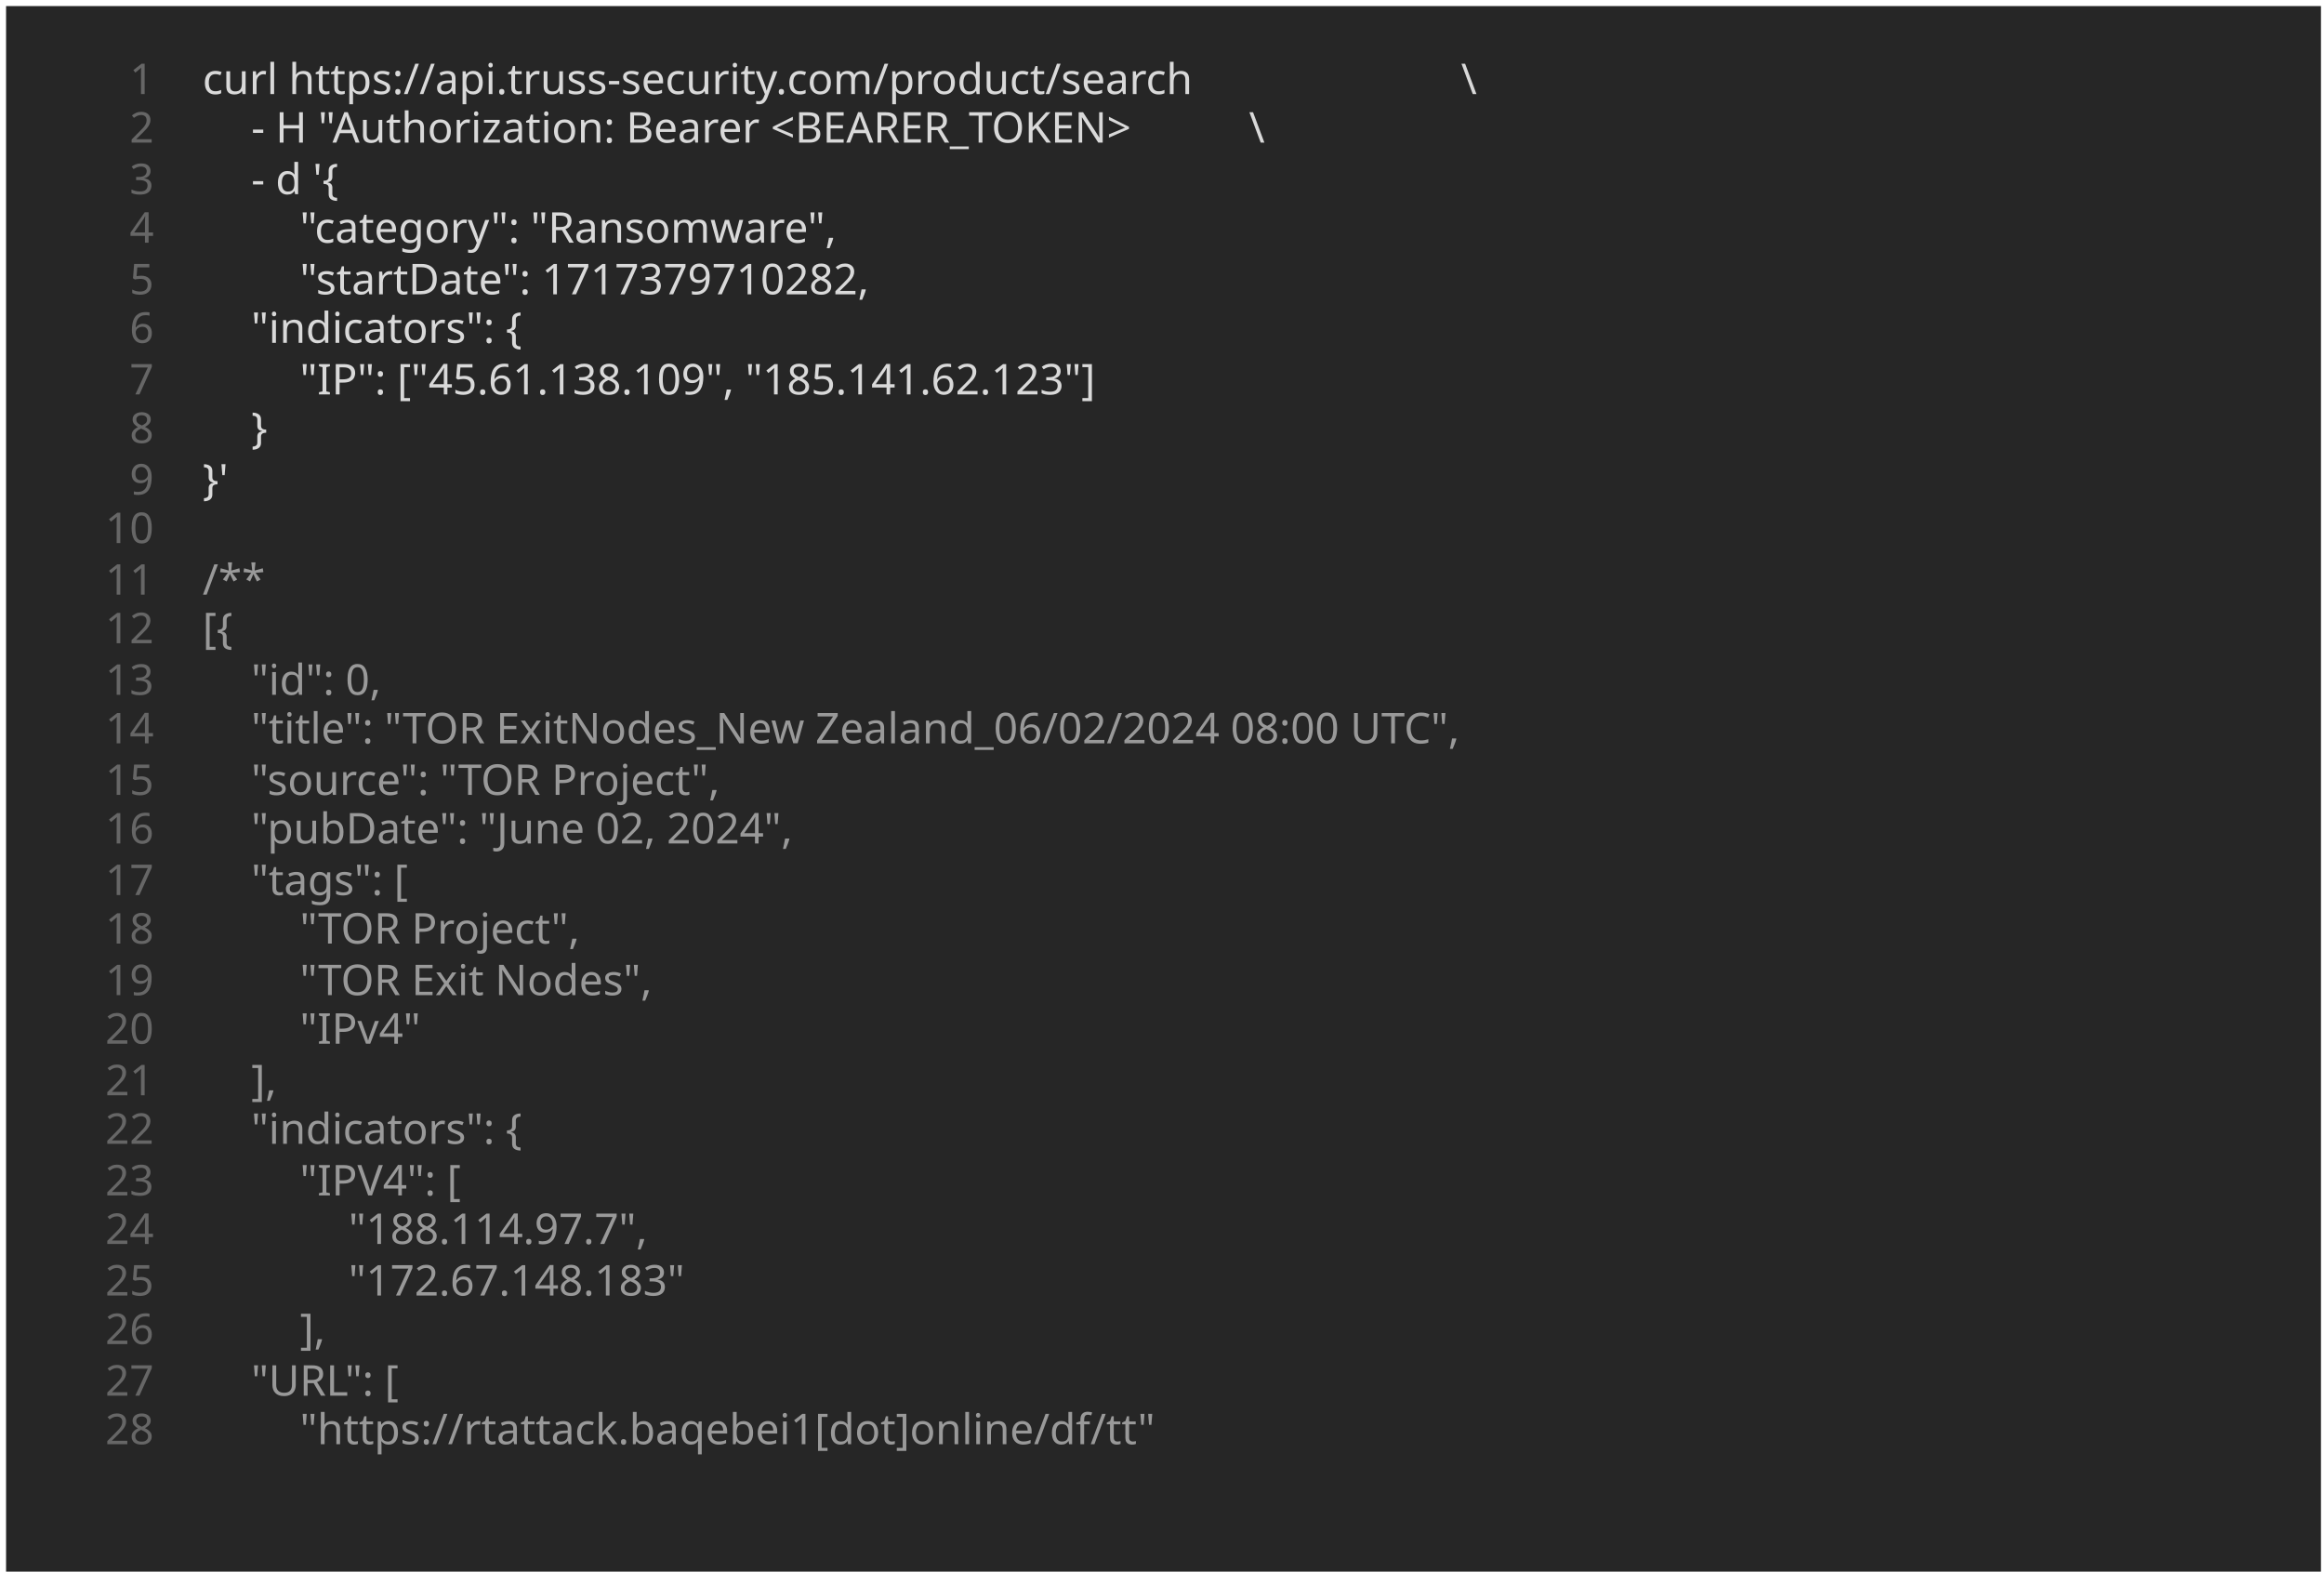
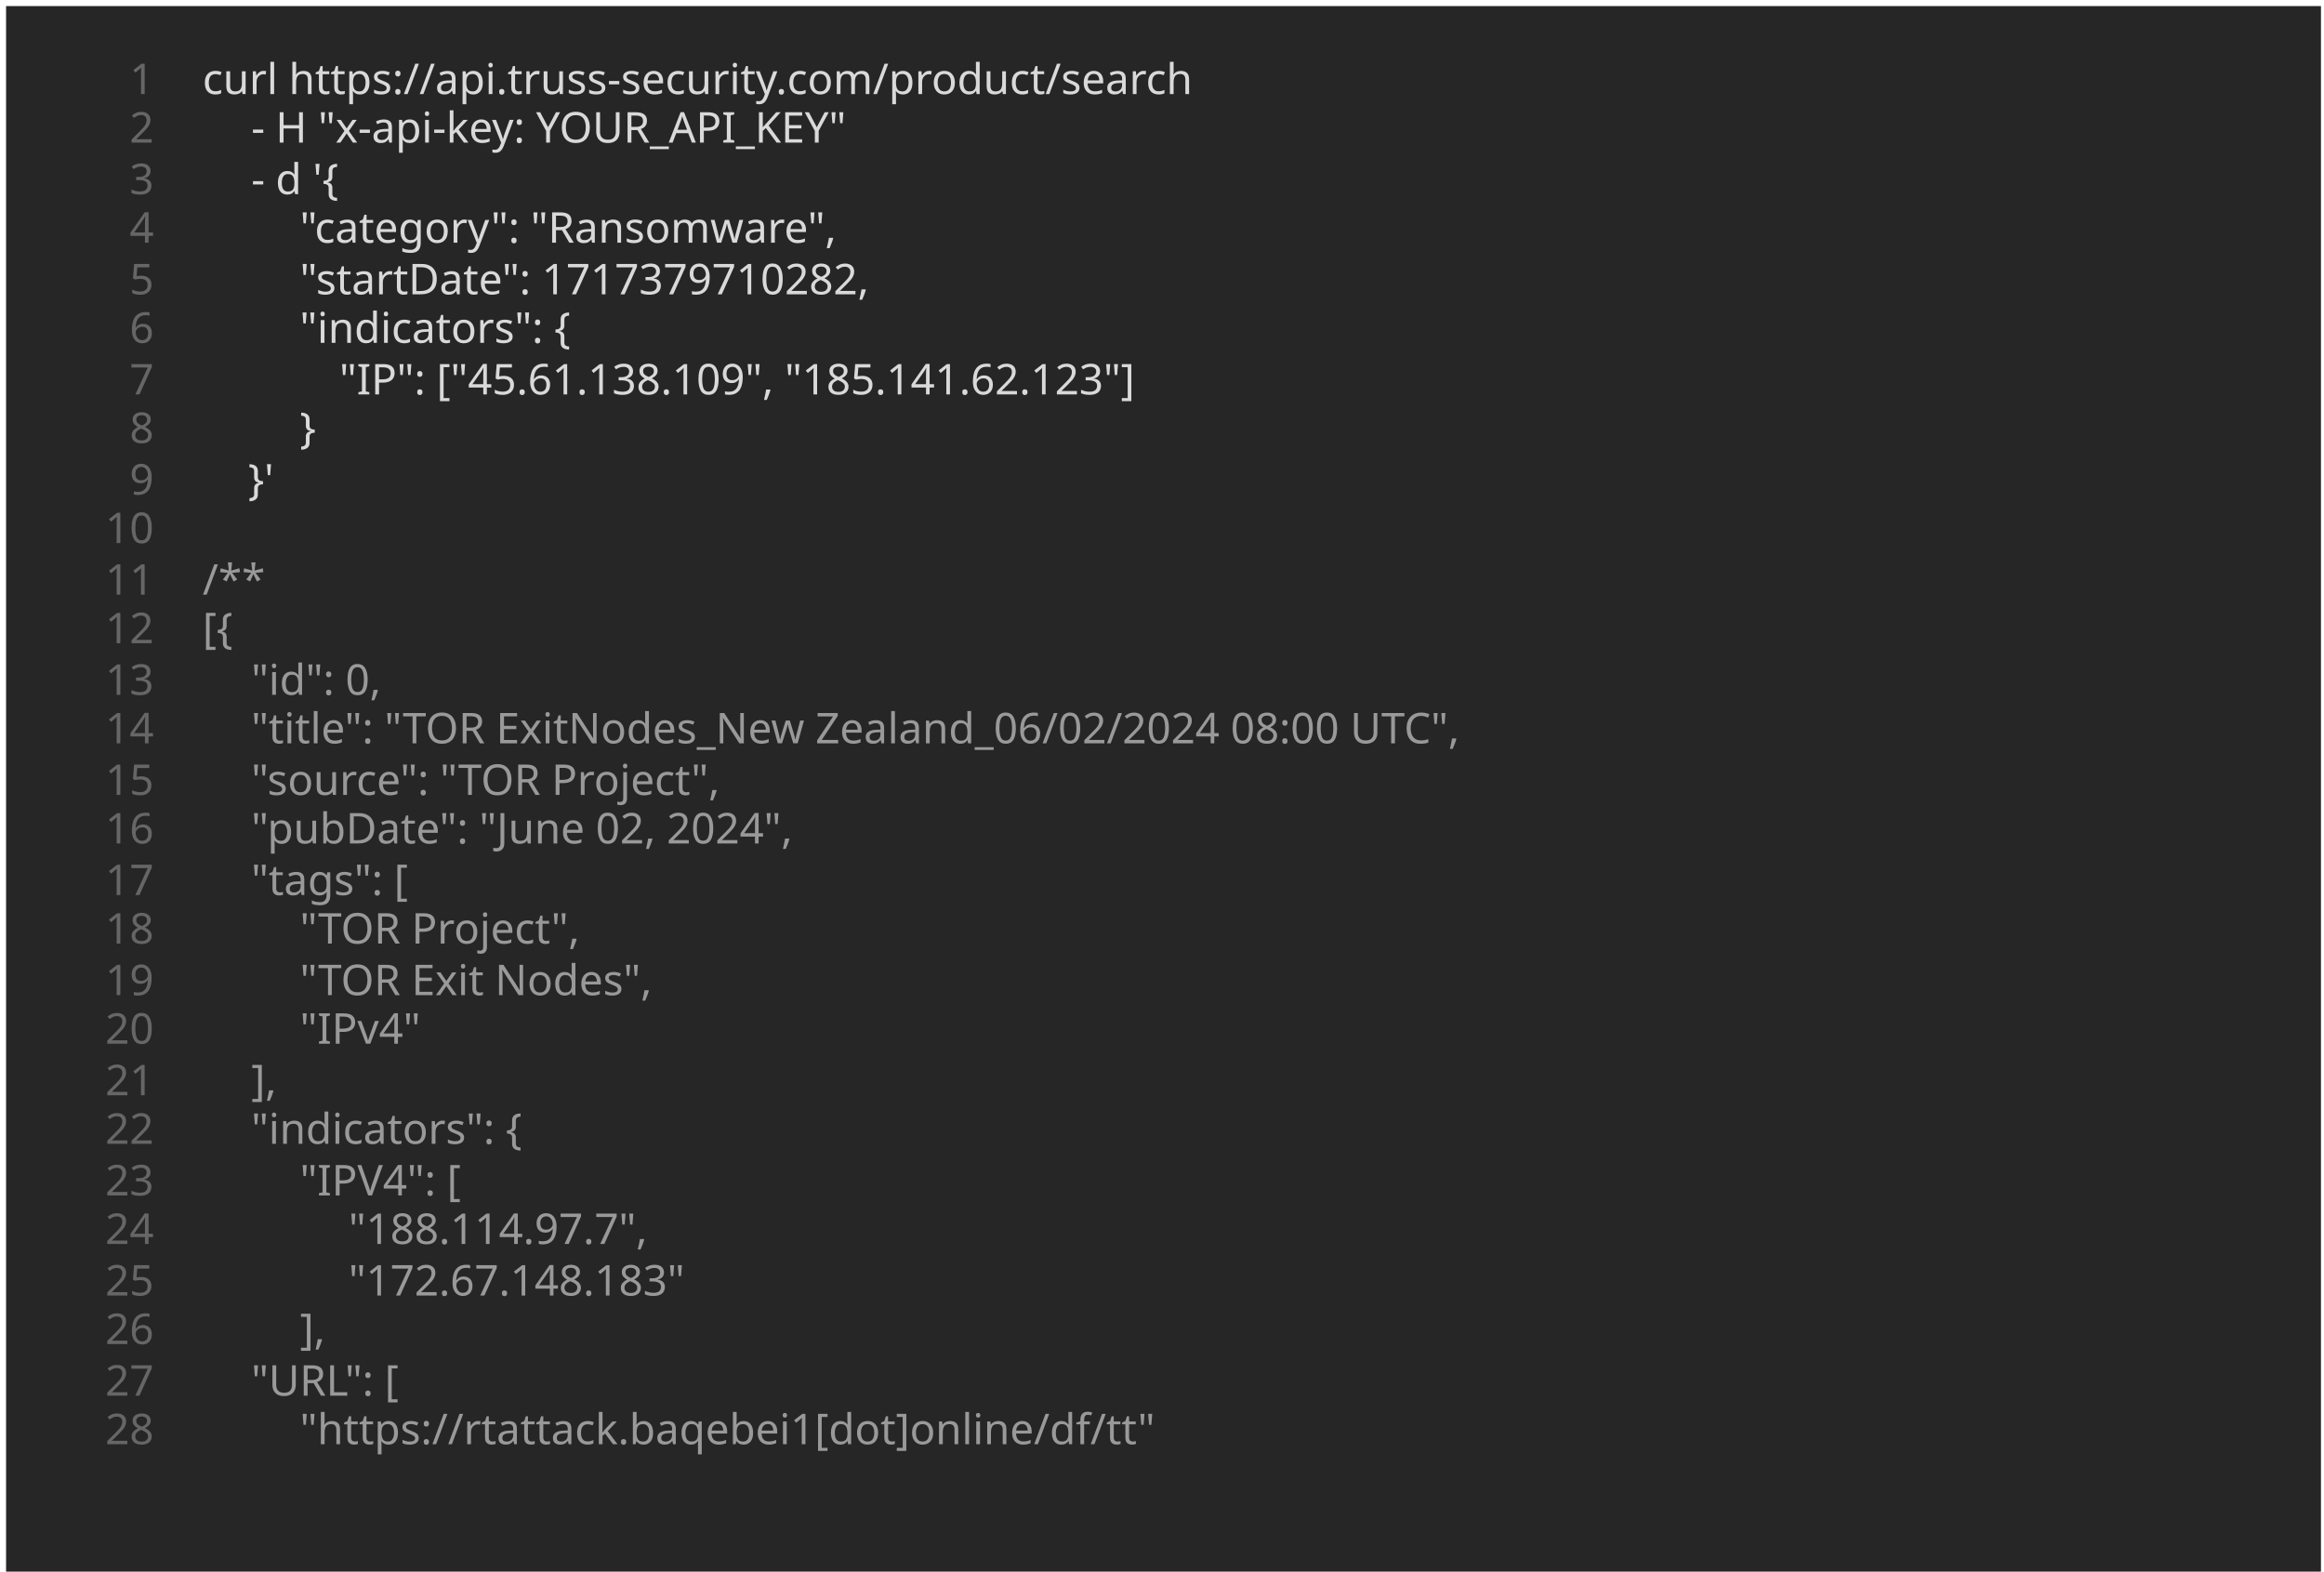
<svg xmlns="http://www.w3.org/2000/svg" width="766" height="518" xml:space="preserve" overflow="hidden">
  <g transform="translate(-389 -316)">
    <g>
      <rect x="391" y="318" width="763" height="516" fill="#262626" fill-opacity="1" />
      <text fill="#666666" fill-opacity="1" font-family="Roboto Mono,Roboto Mono_MSFontService,sans-serif" font-style="normal" font-variant="normal" font-weight="400" font-stretch="normal" font-size="14" text-anchor="start" direction="ltr" writing-mode="lr-tb" unicode-bidi="normal" text-decoration="none" transform="matrix(1 0 0 1 431.71 347)">1</text>
      <text fill="#D9D9D9" fill-opacity="1" font-family="Roboto Mono,Roboto Mono_MSFontService,sans-serif" font-style="normal" font-variant="normal" font-weight="400" font-stretch="normal" font-size="14" text-anchor="start" direction="ltr" writing-mode="lr-tb" unicode-bidi="normal" text-decoration="none" transform="matrix(1 0 0 1 455.773 347)">curl https://api.truss-security.com/product/search</text>
-       <text fill="#D9D9D9" fill-opacity="1" font-family="Roboto Mono,Roboto Mono_MSFontService,sans-serif" font-style="normal" font-variant="normal" font-weight="400" font-stretch="normal" font-size="14" text-anchor="start" direction="ltr" writing-mode="lr-tb" unicode-bidi="normal" text-decoration="none" transform="matrix(1 0 0 1 870.564 347)">\</text>
      <text fill="#666666" fill-opacity="1" font-family="Roboto Mono,Roboto Mono_MSFontService,sans-serif" font-style="normal" font-variant="normal" font-weight="400" font-stretch="normal" font-size="14" text-anchor="start" direction="ltr" writing-mode="lr-tb" unicode-bidi="normal" text-decoration="none" transform="matrix(1 0 0 1 431.71 363)">2</text>
      <text fill="#D9D9D9" fill-opacity="1" font-family="Roboto Mono,Roboto Mono_MSFontService,sans-serif" font-style="normal" font-variant="normal" font-weight="400" font-stretch="normal" font-size="14" text-anchor="start" direction="ltr" writing-mode="lr-tb" unicode-bidi="normal" text-decoration="none" transform="matrix(1 0 0 1 471.814 363)">-</text>
-       <text fill="#D9D9D9" fill-opacity="1" font-family="Roboto Mono,Roboto Mono_MSFontService,sans-serif" font-style="normal" font-variant="normal" font-weight="400" font-stretch="normal" font-size="14" text-anchor="start" direction="ltr" writing-mode="lr-tb" unicode-bidi="normal" text-decoration="none" transform="matrix(1 0 0 1 479.835 363)">H "Authorization: Bearer &lt;BEARER_TOKEN&gt; </text>
-       <text fill="#D9D9D9" fill-opacity="1" font-family="Roboto Mono,Roboto Mono_MSFontService,sans-serif" font-style="normal" font-variant="normal" font-weight="400" font-stretch="normal" font-size="14" text-anchor="start" direction="ltr" writing-mode="lr-tb" unicode-bidi="normal" text-decoration="none" transform="matrix(1 0 0 1 800.669 363)">\</text>
+       <text fill="#D9D9D9" fill-opacity="1" font-family="Roboto Mono,Roboto Mono_MSFontService,sans-serif" font-style="normal" font-variant="normal" font-weight="400" font-stretch="normal" font-size="14" text-anchor="start" direction="ltr" writing-mode="lr-tb" unicode-bidi="normal" text-decoration="none" transform="matrix(1 0 0 1 479.835 363)">H "x-api-key: YOUR_API_KEY" </text>
      <text fill="#666666" fill-opacity="1" font-family="Roboto Mono,Roboto Mono_MSFontService,sans-serif" font-style="normal" font-variant="normal" font-weight="400" font-stretch="normal" font-size="14" text-anchor="start" direction="ltr" writing-mode="lr-tb" unicode-bidi="normal" text-decoration="none" transform="matrix(1 0 0 1 431.71 380)">3</text>
      <text fill="#D9D9D9" fill-opacity="1" font-family="Roboto Mono,Roboto Mono_MSFontService,sans-serif" font-style="normal" font-variant="normal" font-weight="400" font-stretch="normal" font-size="14" text-anchor="start" direction="ltr" writing-mode="lr-tb" unicode-bidi="normal" text-decoration="none" transform="matrix(1 0 0 1 471.814 380)">-</text>
      <text fill="#D9D9D9" fill-opacity="1" font-family="Roboto Mono,Roboto Mono_MSFontService,sans-serif" font-style="normal" font-variant="normal" font-weight="400" font-stretch="normal" font-size="14" text-anchor="start" direction="ltr" writing-mode="lr-tb" unicode-bidi="normal" text-decoration="none" transform="matrix(1 0 0 1 479.835 380)">d '{</text>
      <text fill="#666666" fill-opacity="1" font-family="Roboto Mono,Roboto Mono_MSFontService,sans-serif" font-style="normal" font-variant="normal" font-weight="400" font-stretch="normal" font-size="14" text-anchor="start" direction="ltr" writing-mode="lr-tb" unicode-bidi="normal" text-decoration="none" transform="matrix(1 0 0 1 431.71 396)">4</text>
      <text fill="#D9D9D9" fill-opacity="1" font-family="Roboto Mono,Roboto Mono_MSFontService,sans-serif" font-style="normal" font-variant="normal" font-weight="400" font-stretch="normal" font-size="14" text-anchor="start" direction="ltr" writing-mode="lr-tb" unicode-bidi="normal" text-decoration="none" transform="matrix(1 0 0 1 487.856 396)">"category": "Ransomware",</text>
      <text fill="#666666" fill-opacity="1" font-family="Roboto Mono,Roboto Mono_MSFontService,sans-serif" font-style="normal" font-variant="normal" font-weight="400" font-stretch="normal" font-size="14" text-anchor="start" direction="ltr" writing-mode="lr-tb" unicode-bidi="normal" text-decoration="none" transform="matrix(1 0 0 1 431.71 413)">5</text>
      <text fill="#D9D9D9" fill-opacity="1" font-family="Roboto Mono,Roboto Mono_MSFontService,sans-serif" font-style="normal" font-variant="normal" font-weight="400" font-stretch="normal" font-size="14" text-anchor="start" direction="ltr" writing-mode="lr-tb" unicode-bidi="normal" text-decoration="none" transform="matrix(1 0 0 1 487.856 413)">"startDate": 1717379710282,</text>
      <text fill="#666666" fill-opacity="1" font-family="Roboto Mono,Roboto Mono_MSFontService,sans-serif" font-style="normal" font-variant="normal" font-weight="400" font-stretch="normal" font-size="14" text-anchor="start" direction="ltr" writing-mode="lr-tb" unicode-bidi="normal" text-decoration="none" transform="matrix(1 0 0 1 431.71 429)">6</text>
-       <text fill="#D9D9D9" fill-opacity="1" font-family="Roboto Mono,Roboto Mono_MSFontService,sans-serif" font-style="normal" font-variant="normal" font-weight="400" font-stretch="normal" font-size="14" text-anchor="start" direction="ltr" writing-mode="lr-tb" unicode-bidi="normal" text-decoration="none" transform="matrix(1 0 0 1 471.814 429)">"indicators": {</text>
+       <text fill="#D9D9D9" fill-opacity="1" font-family="Roboto Mono,Roboto Mono_MSFontService,sans-serif" font-style="normal" font-variant="normal" font-weight="400" font-stretch="normal" font-size="14" text-anchor="start" direction="ltr" writing-mode="lr-tb" unicode-bidi="normal" text-decoration="none" transform="matrix(1 0 0 1 487.814 429)">"indicators": {</text>
      <text fill="#666666" fill-opacity="1" font-family="Roboto Mono,Roboto Mono_MSFontService,sans-serif" font-style="normal" font-variant="normal" font-weight="400" font-stretch="normal" font-size="14" text-anchor="start" direction="ltr" writing-mode="lr-tb" unicode-bidi="normal" text-decoration="none" transform="matrix(1 0 0 1 431.71 446)">7</text>
-       <text fill="#D9D9D9" fill-opacity="1" font-family="Roboto Mono,Roboto Mono_MSFontService,sans-serif" font-style="normal" font-variant="normal" font-weight="400" font-stretch="normal" font-size="14" text-anchor="start" direction="ltr" writing-mode="lr-tb" unicode-bidi="normal" text-decoration="none" transform="matrix(1 0 0 1 487.856 446)">"IP": ["45.61.138.109", "185.141.62.123"]</text>
+       <text fill="#D9D9D9" fill-opacity="1" font-family="Roboto Mono,Roboto Mono_MSFontService,sans-serif" font-style="normal" font-variant="normal" font-weight="400" font-stretch="normal" font-size="14" text-anchor="start" direction="ltr" writing-mode="lr-tb" unicode-bidi="normal" text-decoration="none" transform="matrix(1 0 0 1 500.856 446)">"IP": ["45.61.138.109", "185.141.62.123"]</text>
      <text fill="#666666" fill-opacity="1" font-family="Roboto Mono,Roboto Mono_MSFontService,sans-serif" font-style="normal" font-variant="normal" font-weight="400" font-stretch="normal" font-size="14" text-anchor="start" direction="ltr" writing-mode="lr-tb" unicode-bidi="normal" text-decoration="none" transform="matrix(1 0 0 1 431.71 462)">8</text>
-       <text fill="#D9D9D9" fill-opacity="1" font-family="Roboto Mono,Roboto Mono_MSFontService,sans-serif" font-style="normal" font-variant="normal" font-weight="400" font-stretch="normal" font-size="14" text-anchor="start" direction="ltr" writing-mode="lr-tb" unicode-bidi="normal" text-decoration="none" transform="matrix(1 0 0 1 471.814 462)">}</text>
+       <text fill="#D9D9D9" fill-opacity="1" font-family="Roboto Mono,Roboto Mono_MSFontService,sans-serif" font-style="normal" font-variant="normal" font-weight="400" font-stretch="normal" font-size="14" text-anchor="start" direction="ltr" writing-mode="lr-tb" unicode-bidi="normal" text-decoration="none" transform="matrix(1 0 0 1 487.814 462)">}</text>
      <text fill="#666666" fill-opacity="1" font-family="Roboto Mono,Roboto Mono_MSFontService,sans-serif" font-style="normal" font-variant="normal" font-weight="400" font-stretch="normal" font-size="14" text-anchor="start" direction="ltr" writing-mode="lr-tb" unicode-bidi="normal" text-decoration="none" transform="matrix(1 0 0 1 431.71 479)">9</text>
-       <text fill="#D9D9D9" fill-opacity="1" font-family="Roboto Mono,Roboto Mono_MSFontService,sans-serif" font-style="normal" font-variant="normal" font-weight="400" font-stretch="normal" font-size="14" text-anchor="start" direction="ltr" writing-mode="lr-tb" unicode-bidi="normal" text-decoration="none" transform="matrix(1 0 0 1 455.773 479)">}'</text>
+       <text fill="#D9D9D9" fill-opacity="1" font-family="Roboto Mono,Roboto Mono_MSFontService,sans-serif" font-style="normal" font-variant="normal" font-weight="400" font-stretch="normal" font-size="14" text-anchor="start" direction="ltr" writing-mode="lr-tb" unicode-bidi="normal" text-decoration="none" transform="matrix(1 0 0 1 470.773 479)">}'</text>
      <text fill="#666666" fill-opacity="1" font-family="Roboto Mono,Roboto Mono_MSFontService,sans-serif" font-style="normal" font-variant="normal" font-weight="400" font-stretch="normal" font-size="14" text-anchor="start" direction="ltr" writing-mode="lr-tb" unicode-bidi="normal" text-decoration="none" transform="matrix(1 0 0 1 423.689 495)">10</text>
      <text fill="#666666" fill-opacity="1" font-family="Roboto Mono,Roboto Mono_MSFontService,sans-serif" font-style="normal" font-variant="normal" font-weight="400" font-stretch="normal" font-size="14" text-anchor="start" direction="ltr" writing-mode="lr-tb" unicode-bidi="normal" text-decoration="none" transform="matrix(1 0 0 1 423.689 512)">11</text>
      <text fill="#999999" fill-opacity="1" font-family="Roboto Mono,Roboto Mono_MSFontService,sans-serif" font-style="normal" font-variant="normal" font-weight="400" font-stretch="normal" font-size="14" text-anchor="start" direction="ltr" writing-mode="lr-tb" unicode-bidi="normal" text-decoration="none" transform="matrix(1 0 0 1 455.773 512)">/**</text>
      <text fill="#666666" fill-opacity="1" font-family="Roboto Mono,Roboto Mono_MSFontService,sans-serif" font-style="normal" font-variant="normal" font-weight="400" font-stretch="normal" font-size="14" text-anchor="start" direction="ltr" writing-mode="lr-tb" unicode-bidi="normal" text-decoration="none" transform="matrix(1 0 0 1 423.689 528)">12</text>
      <text fill="#999999" fill-opacity="1" font-family="Roboto Mono,Roboto Mono_MSFontService,sans-serif" font-style="normal" font-variant="normal" font-weight="400" font-stretch="normal" font-size="14" text-anchor="start" direction="ltr" writing-mode="lr-tb" unicode-bidi="normal" text-decoration="none" transform="matrix(1 0 0 1 455.773 528)">[{</text>
      <text fill="#666666" fill-opacity="1" font-family="Roboto Mono,Roboto Mono_MSFontService,sans-serif" font-style="normal" font-variant="normal" font-weight="400" font-stretch="normal" font-size="14" text-anchor="start" direction="ltr" writing-mode="lr-tb" unicode-bidi="normal" text-decoration="none" transform="matrix(1 0 0 1 423.689 545)">13</text>
      <text fill="#999999" fill-opacity="1" font-family="Roboto Mono,Roboto Mono_MSFontService,sans-serif" font-style="normal" font-variant="normal" font-weight="400" font-stretch="normal" font-size="14" text-anchor="start" direction="ltr" writing-mode="lr-tb" unicode-bidi="normal" text-decoration="none" transform="matrix(1 0 0 1 471.814 545)">"id": 0,</text>
      <text fill="#666666" fill-opacity="1" font-family="Roboto Mono,Roboto Mono_MSFontService,sans-serif" font-style="normal" font-variant="normal" font-weight="400" font-stretch="normal" font-size="14" text-anchor="start" direction="ltr" writing-mode="lr-tb" unicode-bidi="normal" text-decoration="none" transform="matrix(1 0 0 1 423.689 561)">14</text>
      <text fill="#999999" fill-opacity="1" font-family="Roboto Mono,Roboto Mono_MSFontService,sans-serif" font-style="normal" font-variant="normal" font-weight="400" font-stretch="normal" font-size="14" text-anchor="start" direction="ltr" writing-mode="lr-tb" unicode-bidi="normal" text-decoration="none" transform="matrix(1 0 0 1 471.814 561)">"title": "TOR ExitNodes_New Zealand_06/02/2024 08:00 UTC",</text>
      <text fill="#666666" fill-opacity="1" font-family="Roboto Mono,Roboto Mono_MSFontService,sans-serif" font-style="normal" font-variant="normal" font-weight="400" font-stretch="normal" font-size="14" text-anchor="start" direction="ltr" writing-mode="lr-tb" unicode-bidi="normal" text-decoration="none" transform="matrix(1 0 0 1 423.689 578)">15</text>
      <text fill="#999999" fill-opacity="1" font-family="Roboto Mono,Roboto Mono_MSFontService,sans-serif" font-style="normal" font-variant="normal" font-weight="400" font-stretch="normal" font-size="14" text-anchor="start" direction="ltr" writing-mode="lr-tb" unicode-bidi="normal" text-decoration="none" transform="matrix(1 0 0 1 471.814 578)">"source": "TOR Project",</text>
      <text fill="#666666" fill-opacity="1" font-family="Roboto Mono,Roboto Mono_MSFontService,sans-serif" font-style="normal" font-variant="normal" font-weight="400" font-stretch="normal" font-size="14" text-anchor="start" direction="ltr" writing-mode="lr-tb" unicode-bidi="normal" text-decoration="none" transform="matrix(1 0 0 1 423.689 594)">16</text>
      <text fill="#999999" fill-opacity="1" font-family="Roboto Mono,Roboto Mono_MSFontService,sans-serif" font-style="normal" font-variant="normal" font-weight="400" font-stretch="normal" font-size="14" text-anchor="start" direction="ltr" writing-mode="lr-tb" unicode-bidi="normal" text-decoration="none" transform="matrix(1 0 0 1 471.814 594)">"pubDate": "June 02, 2024",</text>
      <text fill="#666666" fill-opacity="1" font-family="Roboto Mono,Roboto Mono_MSFontService,sans-serif" font-style="normal" font-variant="normal" font-weight="400" font-stretch="normal" font-size="14" text-anchor="start" direction="ltr" writing-mode="lr-tb" unicode-bidi="normal" text-decoration="none" transform="matrix(1 0 0 1 423.689 611)">17</text>
      <text fill="#999999" fill-opacity="1" font-family="Roboto Mono,Roboto Mono_MSFontService,sans-serif" font-style="normal" font-variant="normal" font-weight="400" font-stretch="normal" font-size="14" text-anchor="start" direction="ltr" writing-mode="lr-tb" unicode-bidi="normal" text-decoration="none" transform="matrix(1 0 0 1 471.814 611)">"tags": [</text>
      <text fill="#666666" fill-opacity="1" font-family="Roboto Mono,Roboto Mono_MSFontService,sans-serif" font-style="normal" font-variant="normal" font-weight="400" font-stretch="normal" font-size="14" text-anchor="start" direction="ltr" writing-mode="lr-tb" unicode-bidi="normal" text-decoration="none" transform="matrix(1 0 0 1 423.689 627)">18</text>
      <text fill="#999999" fill-opacity="1" font-family="Roboto Mono,Roboto Mono_MSFontService,sans-serif" font-style="normal" font-variant="normal" font-weight="400" font-stretch="normal" font-size="14" text-anchor="start" direction="ltr" writing-mode="lr-tb" unicode-bidi="normal" text-decoration="none" transform="matrix(1 0 0 1 487.856 627)">"TOR Project",</text>
      <text fill="#666666" fill-opacity="1" font-family="Roboto Mono,Roboto Mono_MSFontService,sans-serif" font-style="normal" font-variant="normal" font-weight="400" font-stretch="normal" font-size="14" text-anchor="start" direction="ltr" writing-mode="lr-tb" unicode-bidi="normal" text-decoration="none" transform="matrix(1 0 0 1 423.689 644)">19</text>
      <text fill="#999999" fill-opacity="1" font-family="Roboto Mono,Roboto Mono_MSFontService,sans-serif" font-style="normal" font-variant="normal" font-weight="400" font-stretch="normal" font-size="14" text-anchor="start" direction="ltr" writing-mode="lr-tb" unicode-bidi="normal" text-decoration="none" transform="matrix(1 0 0 1 487.856 644)">"TOR Exit Nodes",</text>
      <text fill="#666666" fill-opacity="1" font-family="Roboto Mono,Roboto Mono_MSFontService,sans-serif" font-style="normal" font-variant="normal" font-weight="400" font-stretch="normal" font-size="14" text-anchor="start" direction="ltr" writing-mode="lr-tb" unicode-bidi="normal" text-decoration="none" transform="matrix(1 0 0 1 423.689 660)">20</text>
      <text fill="#999999" fill-opacity="1" font-family="Roboto Mono,Roboto Mono_MSFontService,sans-serif" font-style="normal" font-variant="normal" font-weight="400" font-stretch="normal" font-size="14" text-anchor="start" direction="ltr" writing-mode="lr-tb" unicode-bidi="normal" text-decoration="none" transform="matrix(1 0 0 1 487.856 660)">"IPv4"</text>
      <text fill="#666666" fill-opacity="1" font-family="Roboto Mono,Roboto Mono_MSFontService,sans-serif" font-style="normal" font-variant="normal" font-weight="400" font-stretch="normal" font-size="14" text-anchor="start" direction="ltr" writing-mode="lr-tb" unicode-bidi="normal" text-decoration="none" transform="matrix(1 0 0 1 423.689 677)">21</text>
      <text fill="#999999" fill-opacity="1" font-family="Roboto Mono,Roboto Mono_MSFontService,sans-serif" font-style="normal" font-variant="normal" font-weight="400" font-stretch="normal" font-size="14" text-anchor="start" direction="ltr" writing-mode="lr-tb" unicode-bidi="normal" text-decoration="none" transform="matrix(1 0 0 1 471.814 677)">],</text>
      <text fill="#666666" fill-opacity="1" font-family="Roboto Mono,Roboto Mono_MSFontService,sans-serif" font-style="normal" font-variant="normal" font-weight="400" font-stretch="normal" font-size="14" text-anchor="start" direction="ltr" writing-mode="lr-tb" unicode-bidi="normal" text-decoration="none" transform="matrix(1 0 0 1 423.689 693)">22</text>
      <text fill="#999999" fill-opacity="1" font-family="Roboto Mono,Roboto Mono_MSFontService,sans-serif" font-style="normal" font-variant="normal" font-weight="400" font-stretch="normal" font-size="14" text-anchor="start" direction="ltr" writing-mode="lr-tb" unicode-bidi="normal" text-decoration="none" transform="matrix(1 0 0 1 471.814 693)">"indicators": {</text>
      <text fill="#666666" fill-opacity="1" font-family="Roboto Mono,Roboto Mono_MSFontService,sans-serif" font-style="normal" font-variant="normal" font-weight="400" font-stretch="normal" font-size="14" text-anchor="start" direction="ltr" writing-mode="lr-tb" unicode-bidi="normal" text-decoration="none" transform="matrix(1 0 0 1 423.689 710)">23</text>
      <text fill="#999999" fill-opacity="1" font-family="Roboto Mono,Roboto Mono_MSFontService,sans-serif" font-style="normal" font-variant="normal" font-weight="400" font-stretch="normal" font-size="14" text-anchor="start" direction="ltr" writing-mode="lr-tb" unicode-bidi="normal" text-decoration="none" transform="matrix(1 0 0 1 487.856 710)">"IPV4": [</text>
      <text fill="#666666" fill-opacity="1" font-family="Roboto Mono,Roboto Mono_MSFontService,sans-serif" font-style="normal" font-variant="normal" font-weight="400" font-stretch="normal" font-size="14" text-anchor="start" direction="ltr" writing-mode="lr-tb" unicode-bidi="normal" text-decoration="none" transform="matrix(1 0 0 1 423.689 726)">24</text>
      <text fill="#999999" fill-opacity="1" font-family="Roboto Mono,Roboto Mono_MSFontService,sans-serif" font-style="normal" font-variant="normal" font-weight="400" font-stretch="normal" font-size="14" text-anchor="start" direction="ltr" writing-mode="lr-tb" unicode-bidi="normal" text-decoration="none" transform="matrix(1 0 0 1 503.898 726)">"188.114.97.7",</text>
      <text fill="#666666" fill-opacity="1" font-family="Roboto Mono,Roboto Mono_MSFontService,sans-serif" font-style="normal" font-variant="normal" font-weight="400" font-stretch="normal" font-size="14" text-anchor="start" direction="ltr" writing-mode="lr-tb" unicode-bidi="normal" text-decoration="none" transform="matrix(1 0 0 1 423.689 743)">25</text>
      <text fill="#999999" fill-opacity="1" font-family="Roboto Mono,Roboto Mono_MSFontService,sans-serif" font-style="normal" font-variant="normal" font-weight="400" font-stretch="normal" font-size="14" text-anchor="start" direction="ltr" writing-mode="lr-tb" unicode-bidi="normal" text-decoration="none" transform="matrix(1 0 0 1 503.898 743)">"172.67.148.183"</text>
      <text fill="#666666" fill-opacity="1" font-family="Roboto Mono,Roboto Mono_MSFontService,sans-serif" font-style="normal" font-variant="normal" font-weight="400" font-stretch="normal" font-size="14" text-anchor="start" direction="ltr" writing-mode="lr-tb" unicode-bidi="normal" text-decoration="none" transform="matrix(1 0 0 1 423.689 759)">26</text>
      <text fill="#999999" fill-opacity="1" font-family="Roboto Mono,Roboto Mono_MSFontService,sans-serif" font-style="normal" font-variant="normal" font-weight="400" font-stretch="normal" font-size="14" text-anchor="start" direction="ltr" writing-mode="lr-tb" unicode-bidi="normal" text-decoration="none" transform="matrix(1 0 0 1 487.856 759)">],</text>
      <text fill="#666666" fill-opacity="1" font-family="Roboto Mono,Roboto Mono_MSFontService,sans-serif" font-style="normal" font-variant="normal" font-weight="400" font-stretch="normal" font-size="14" text-anchor="start" direction="ltr" writing-mode="lr-tb" unicode-bidi="normal" text-decoration="none" transform="matrix(1 0 0 1 423.689 776)">27</text>
      <text fill="#999999" fill-opacity="1" font-family="Roboto Mono,Roboto Mono_MSFontService,sans-serif" font-style="normal" font-variant="normal" font-weight="400" font-stretch="normal" font-size="14" text-anchor="start" direction="ltr" writing-mode="lr-tb" unicode-bidi="normal" text-decoration="none" transform="matrix(1 0 0 1 471.814 776)">"URL": [</text>
      <text fill="#666666" fill-opacity="1" font-family="Roboto Mono,Roboto Mono_MSFontService,sans-serif" font-style="normal" font-variant="normal" font-weight="400" font-stretch="normal" font-size="14" text-anchor="start" direction="ltr" writing-mode="lr-tb" unicode-bidi="normal" text-decoration="none" transform="matrix(1 0 0 1 423.689 792)">28</text>
      <text fill="#999999" fill-opacity="1" font-family="Roboto Mono,Roboto Mono_MSFontService,sans-serif" font-style="normal" font-variant="normal" font-weight="400" font-stretch="normal" font-size="14" text-anchor="start" direction="ltr" writing-mode="lr-tb" unicode-bidi="normal" text-decoration="none" transform="matrix(1 0 0 1 487.856 792)">"https://rtattack.baqebei1[dot]online/df/tt"</text>
    </g>
  </g>
</svg>
